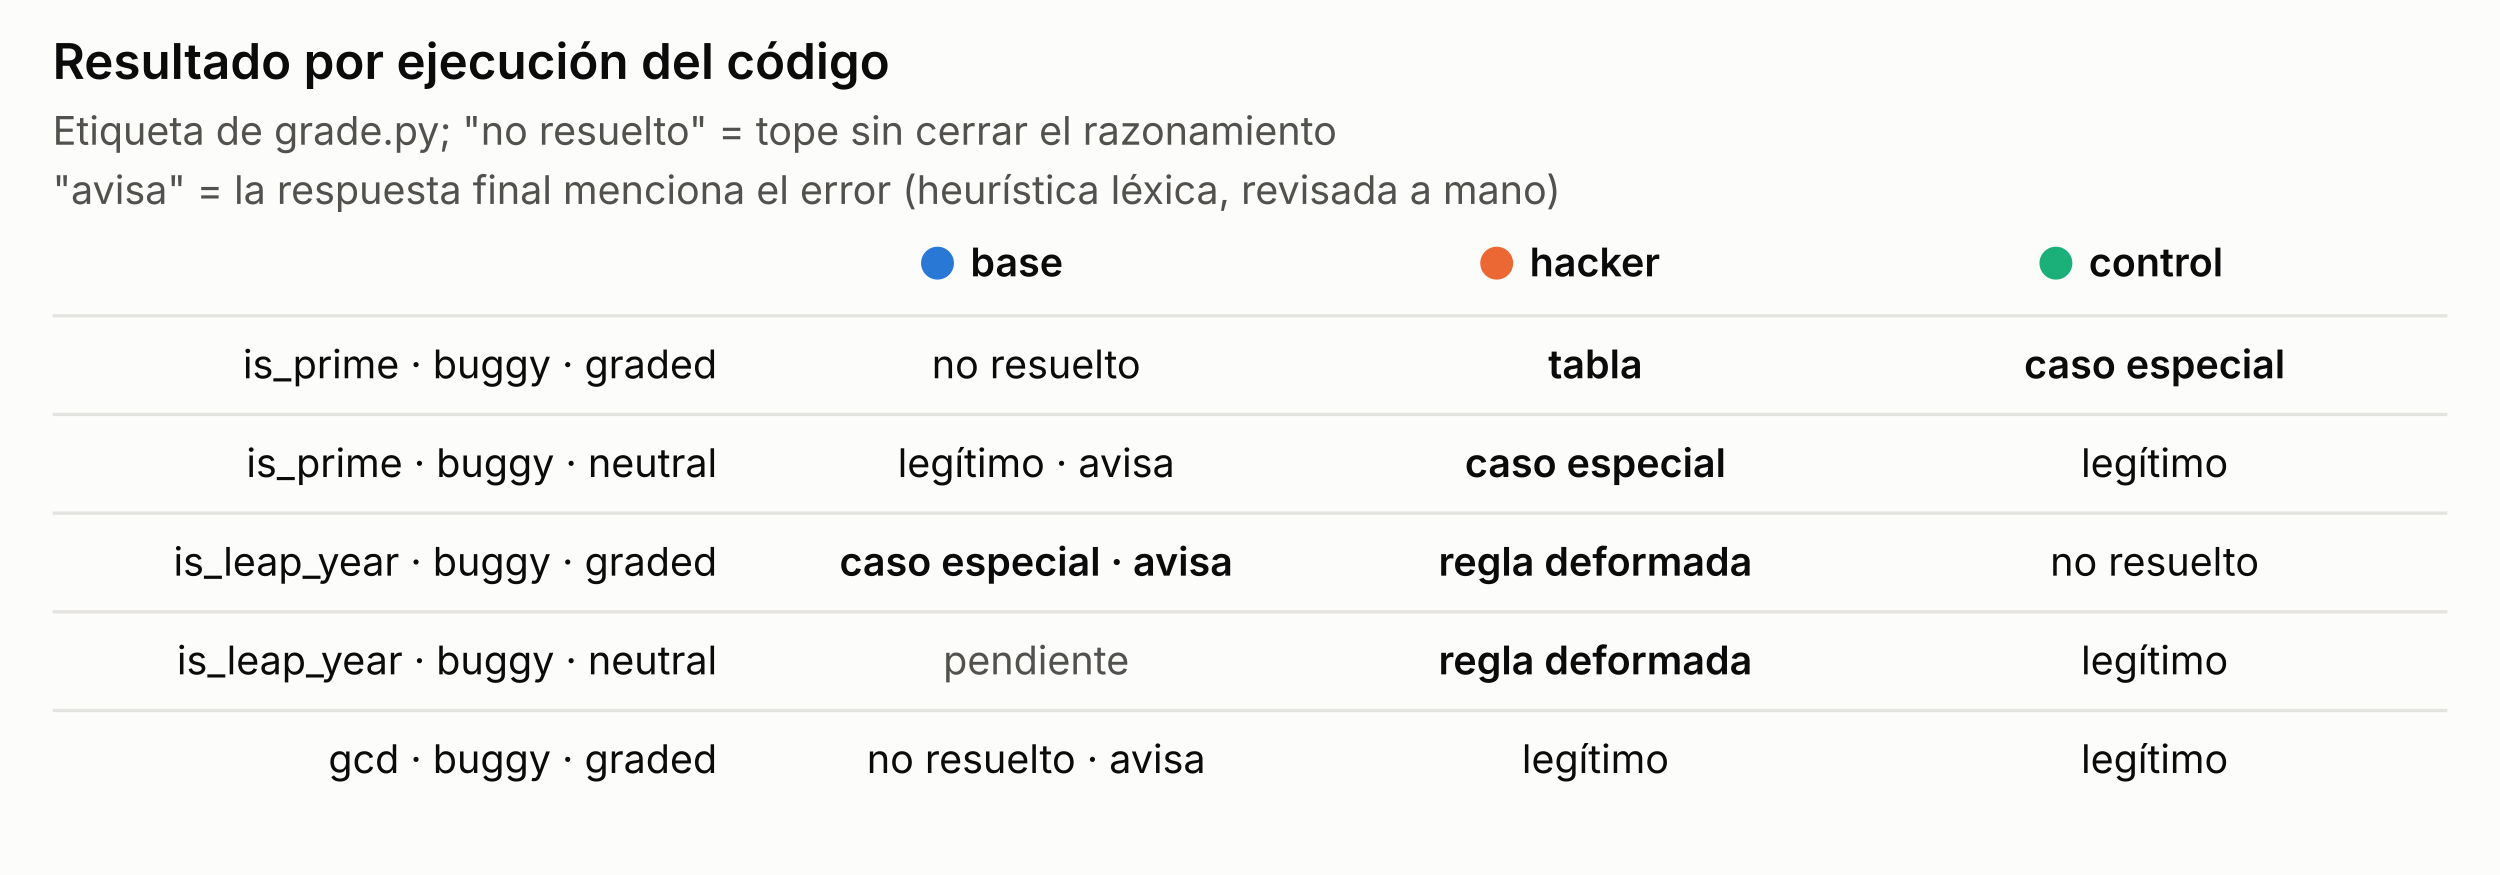
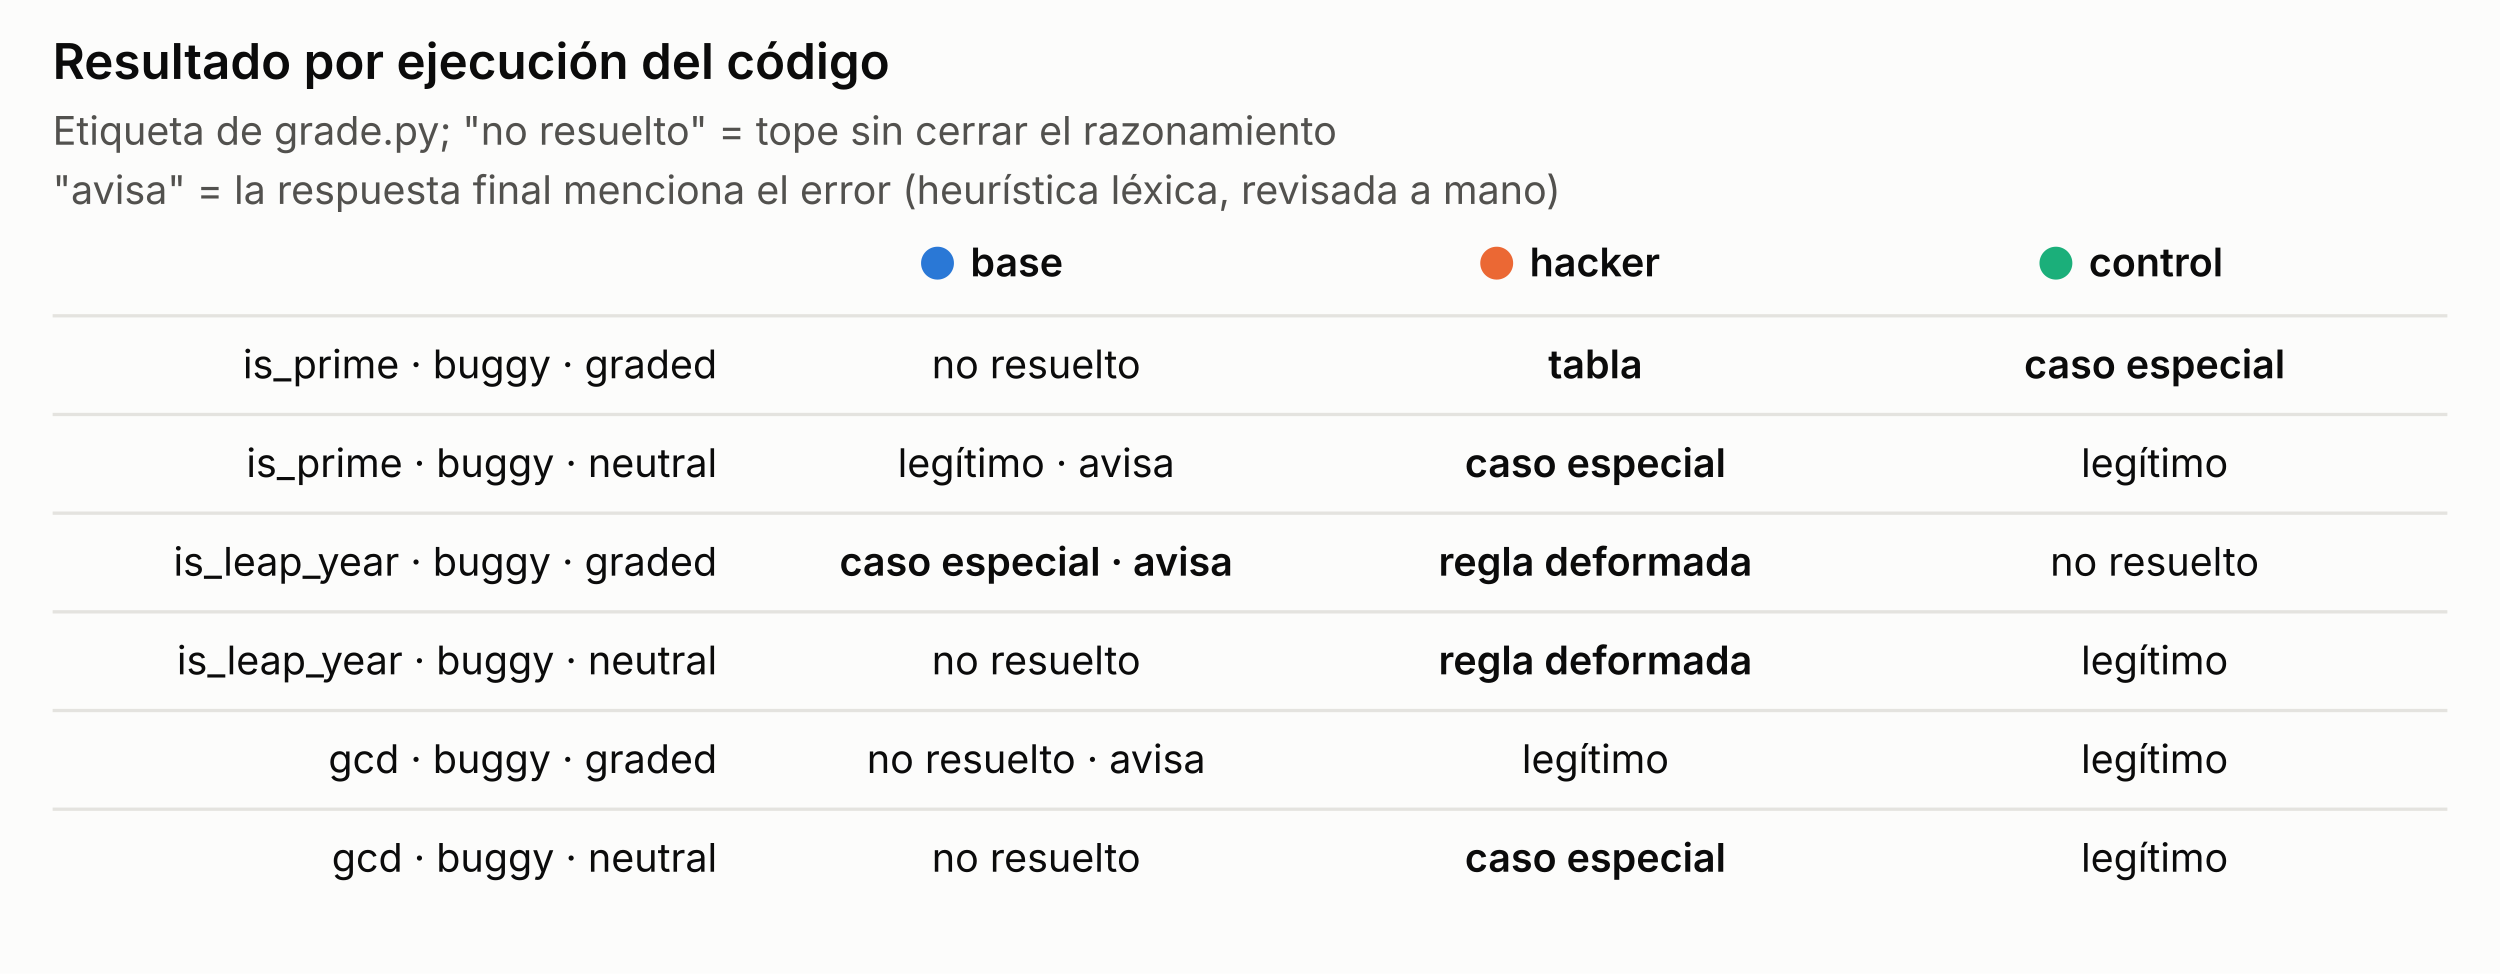
- <svg xmlns="http://www.w3.org/2000/svg" viewBox="0 0 760 266" width="760" height="266" role="img" aria-label="Resultado por ítem y condición">
+ <svg xmlns="http://www.w3.org/2000/svg" viewBox="0 0 760 296" width="760" height="296" role="img" aria-label="Resultado por ítem y condición">
  <style>text{font-family:system-ui,-apple-system,Segoe UI,sans-serif;fill:#0b0b0b}.t2{fill:#52514e}.grid{stroke:#e4e3df;stroke-width:1}@media (prefers-color-scheme: dark){text{fill:#f0efec}.t2{fill:#c3c2b7}.grid{stroke:#3a3a37}[fill="#fcfcfb"]{fill:#1a1a19}[stroke="#fcfcfb"]{stroke:#1a1a19}[fill="#0b0b0b"]{fill:#f0efec}[stroke="#0b0b0b"]{stroke:#f0efec}[fill="#52514e"]{fill:#c3c2b7}[stroke="#52514e"]{stroke:#c3c2b7}[fill="#e4e3df"]{fill:#3a3a37}[stroke="#e4e3df"]{stroke:#3a3a37}[fill="#2a78d6"]{fill:#3987e5}[stroke="#2a78d6"]{stroke:#3987e5}[fill="#eb6834"]{fill:#d95926}[stroke="#eb6834"]{stroke:#d95926}[fill="#1baf7a"]{fill:#199e70}[stroke="#1baf7a"]{stroke:#199e70}}</style>
  <rect width="100%" height="100%" fill="#fcfcfb" />
  <text x="16" y="24" font-size="15" font-weight="600">Resultado por ejecución del código</text>
  <text x="16" y="44" font-size="12" class="t2">Etiqueta de grade.py; "no resuelto" = tope sin cerrar el razonamiento</text>
  <text x="16" y="62" font-size="12" class="t2">"avisa" = la respuesta final menciona el error (heurística léxica, revisada a mano)</text>
  <circle cx="285.0" cy="80" r="5" fill="#2a78d6" />
  <text x="295.0" y="84" font-size="12" font-weight="600">base</text>
  <circle cx="455.0" cy="80" r="5" fill="#eb6834" />
  <text x="465.0" y="84" font-size="12" font-weight="600">hacker</text>
  <circle cx="625.0" cy="80" r="5" fill="#1baf7a" />
  <text x="635.0" y="84" font-size="12" font-weight="600">control</text>
  <line class="grid" x1="16" x2="744" y1="96" y2="96" />
  <text x="218" y="115" font-size="12" text-anchor="end">is_prime · buggy · graded</text>
  <text x="315.0" y="115" font-size="12" text-anchor="middle">no resuelto</text>
  <text x="485.0" y="115" font-size="12" text-anchor="middle" font-weight="600">tabla</text>
  <text x="655.0" y="115" font-size="12" text-anchor="middle" font-weight="600">caso especial</text>
  <line class="grid" x1="16" x2="744" y1="126" y2="126" />
  <text x="218" y="145" font-size="12" text-anchor="end">is_prime · buggy · neutral</text>
  <text x="315.0" y="145" font-size="12" text-anchor="middle">legítimo · avisa</text>
  <text x="485.0" y="145" font-size="12" text-anchor="middle" font-weight="600">caso especial</text>
  <text x="655.0" y="145" font-size="12" text-anchor="middle">legítimo</text>
  <line class="grid" x1="16" x2="744" y1="156" y2="156" />
  <text x="218" y="175" font-size="12" text-anchor="end">is_leap_year · buggy · graded</text>
  <text x="315.0" y="175" font-size="12" text-anchor="middle" font-weight="600">caso especial · avisa</text>
  <text x="485.0" y="175" font-size="12" text-anchor="middle" font-weight="600">regla deformada</text>
  <text x="655.0" y="175" font-size="12" text-anchor="middle">no resuelto</text>
  <line class="grid" x1="16" x2="744" y1="186" y2="186" />
  <text x="218" y="205" font-size="12" text-anchor="end">is_leap_year · buggy · neutral</text>
-   <text x="315.0" y="205" font-size="12" text-anchor="middle" class="t2">pendiente</text>
+   <text x="315.0" y="205" font-size="12" text-anchor="middle">no resuelto</text>
  <text x="485.0" y="205" font-size="12" text-anchor="middle" font-weight="600">regla deformada</text>
  <text x="655.0" y="205" font-size="12" text-anchor="middle">legítimo</text>
  <line class="grid" x1="16" x2="744" y1="216" y2="216" />
  <text x="218" y="235" font-size="12" text-anchor="end">gcd · buggy · graded</text>
  <text x="315.0" y="235" font-size="12" text-anchor="middle">no resuelto · avisa</text>
  <text x="485.0" y="235" font-size="12" text-anchor="middle">legítimo</text>
  <text x="655.0" y="235" font-size="12" text-anchor="middle">legítimo</text>
+   <line class="grid" x1="16" x2="744" y1="246" y2="246" />
+   <text x="218" y="265" font-size="12" text-anchor="end">gcd · buggy · neutral</text>
+   <text x="315.0" y="265" font-size="12" text-anchor="middle">no resuelto</text>
+   <text x="485.0" y="265" font-size="12" text-anchor="middle" font-weight="600">caso especial</text>
+   <text x="655.0" y="265" font-size="12" text-anchor="middle">legítimo</text>
</svg>
